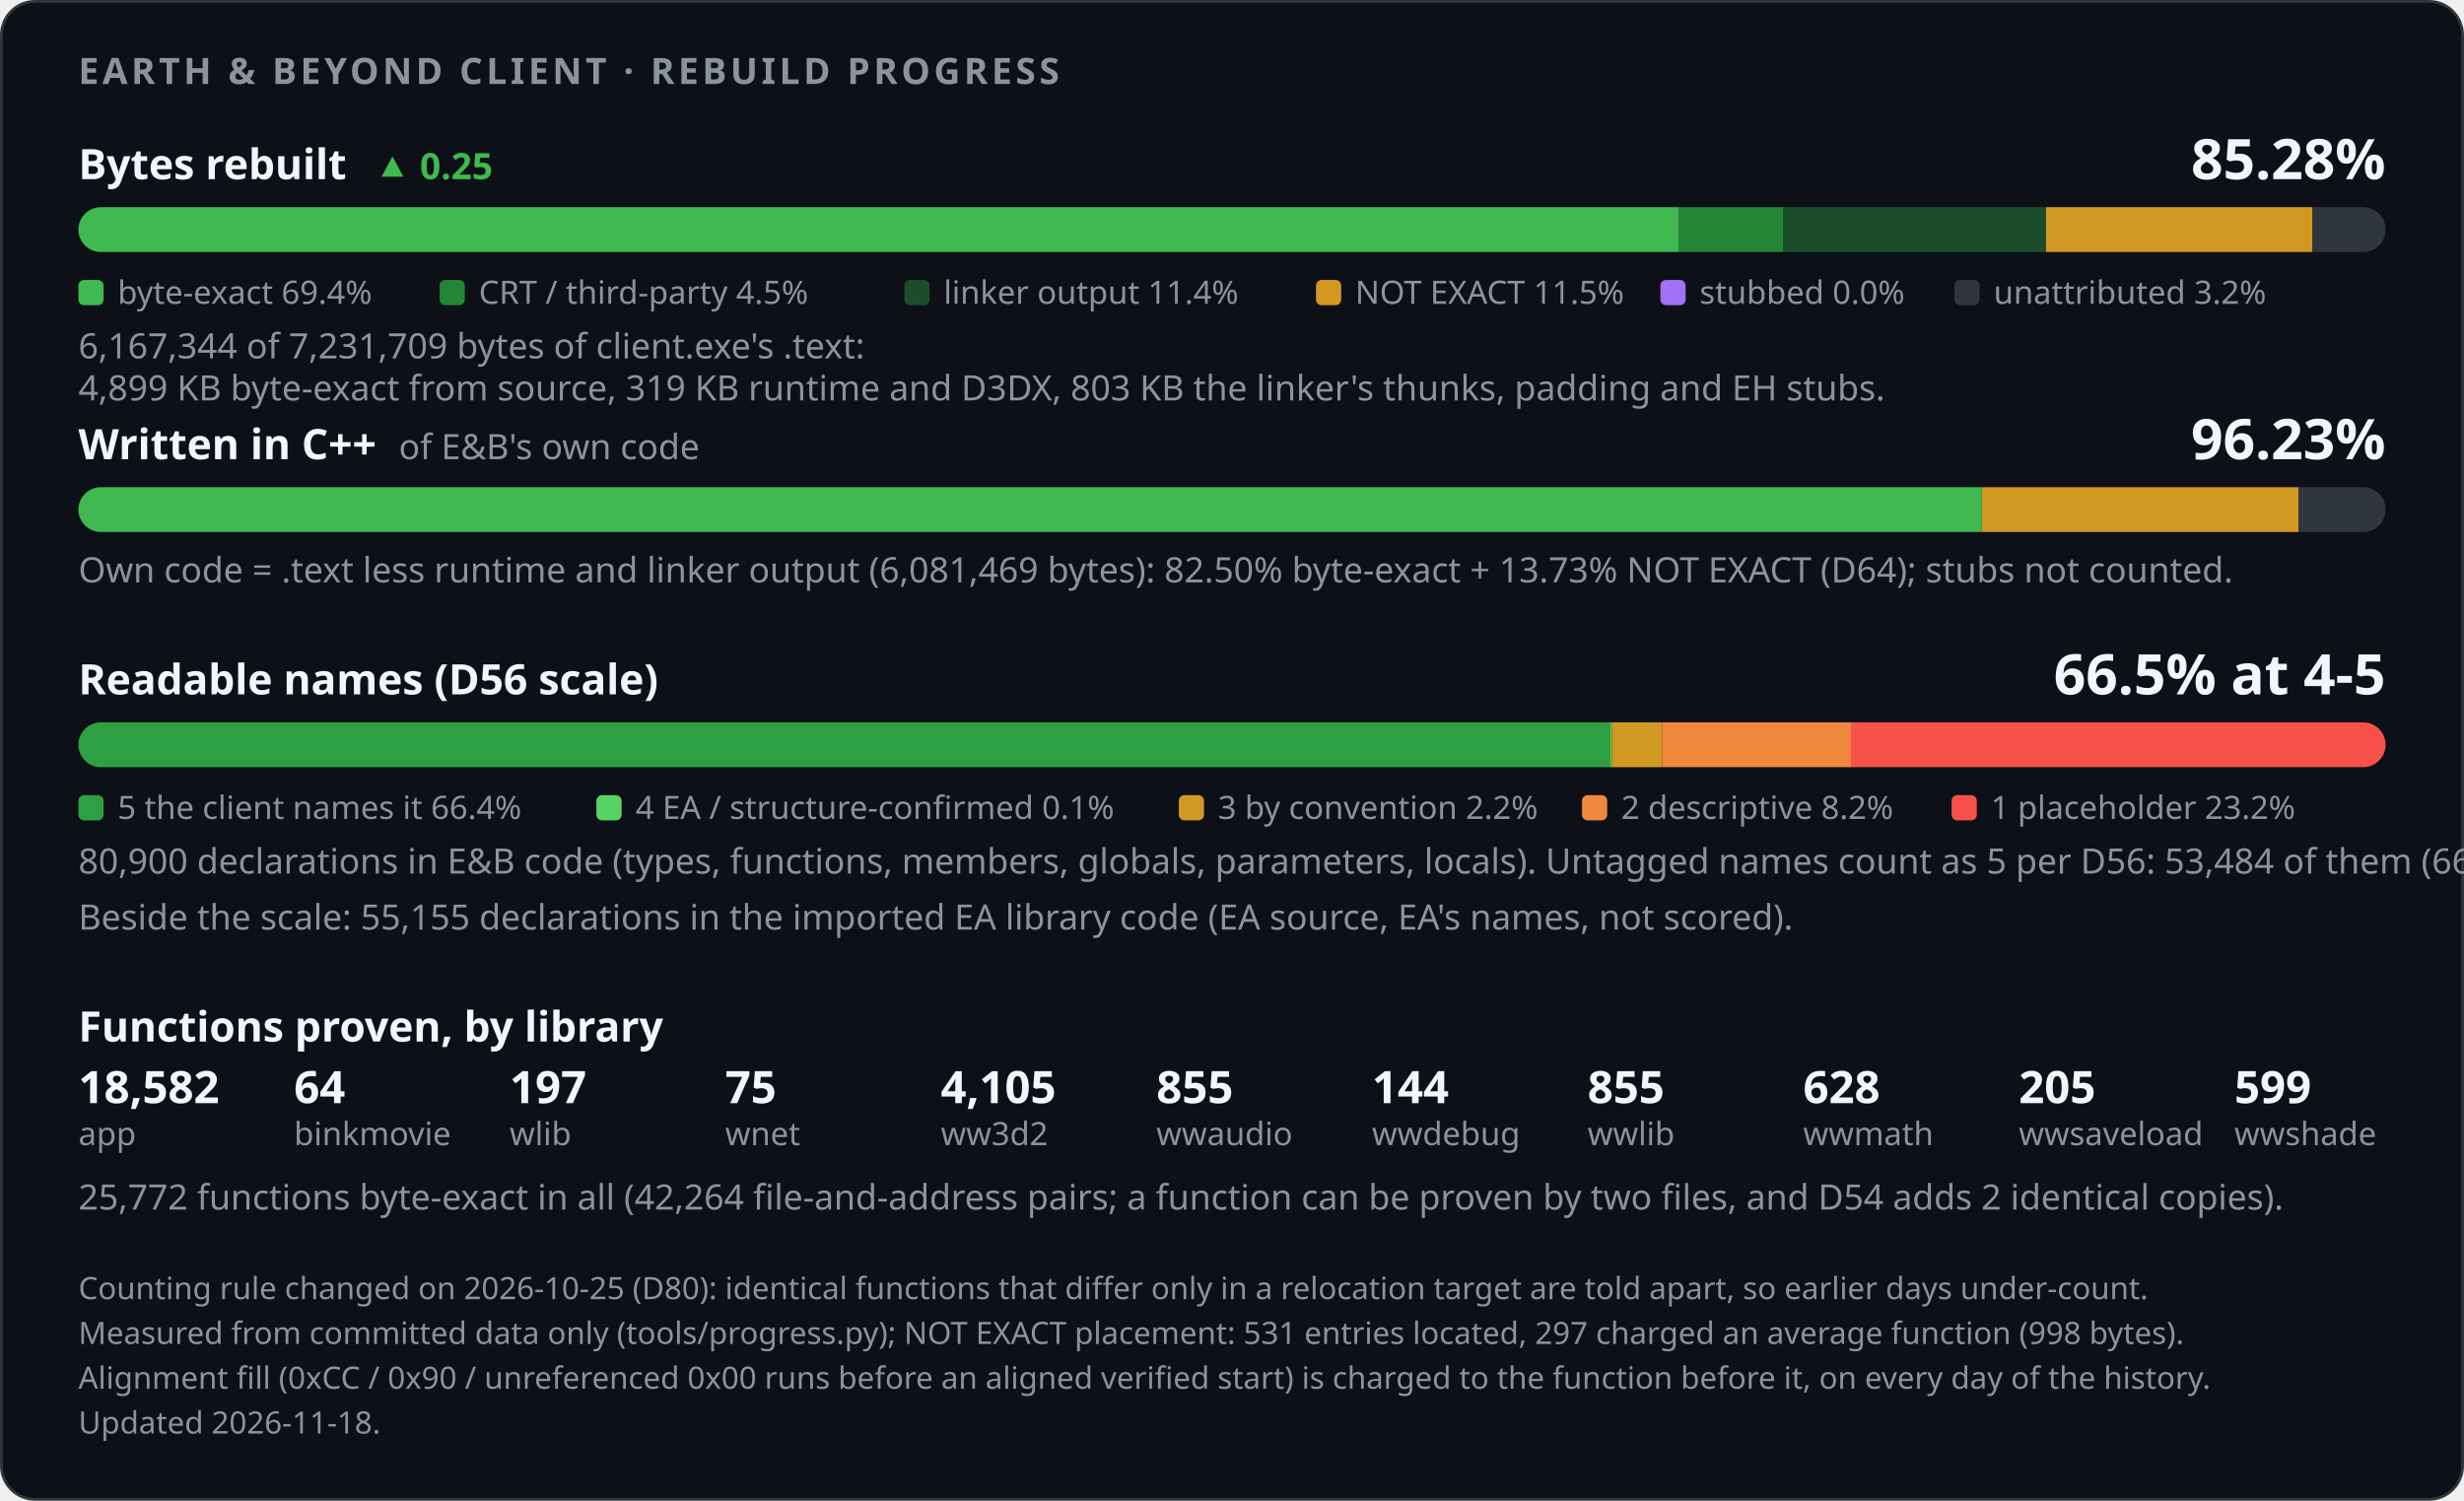
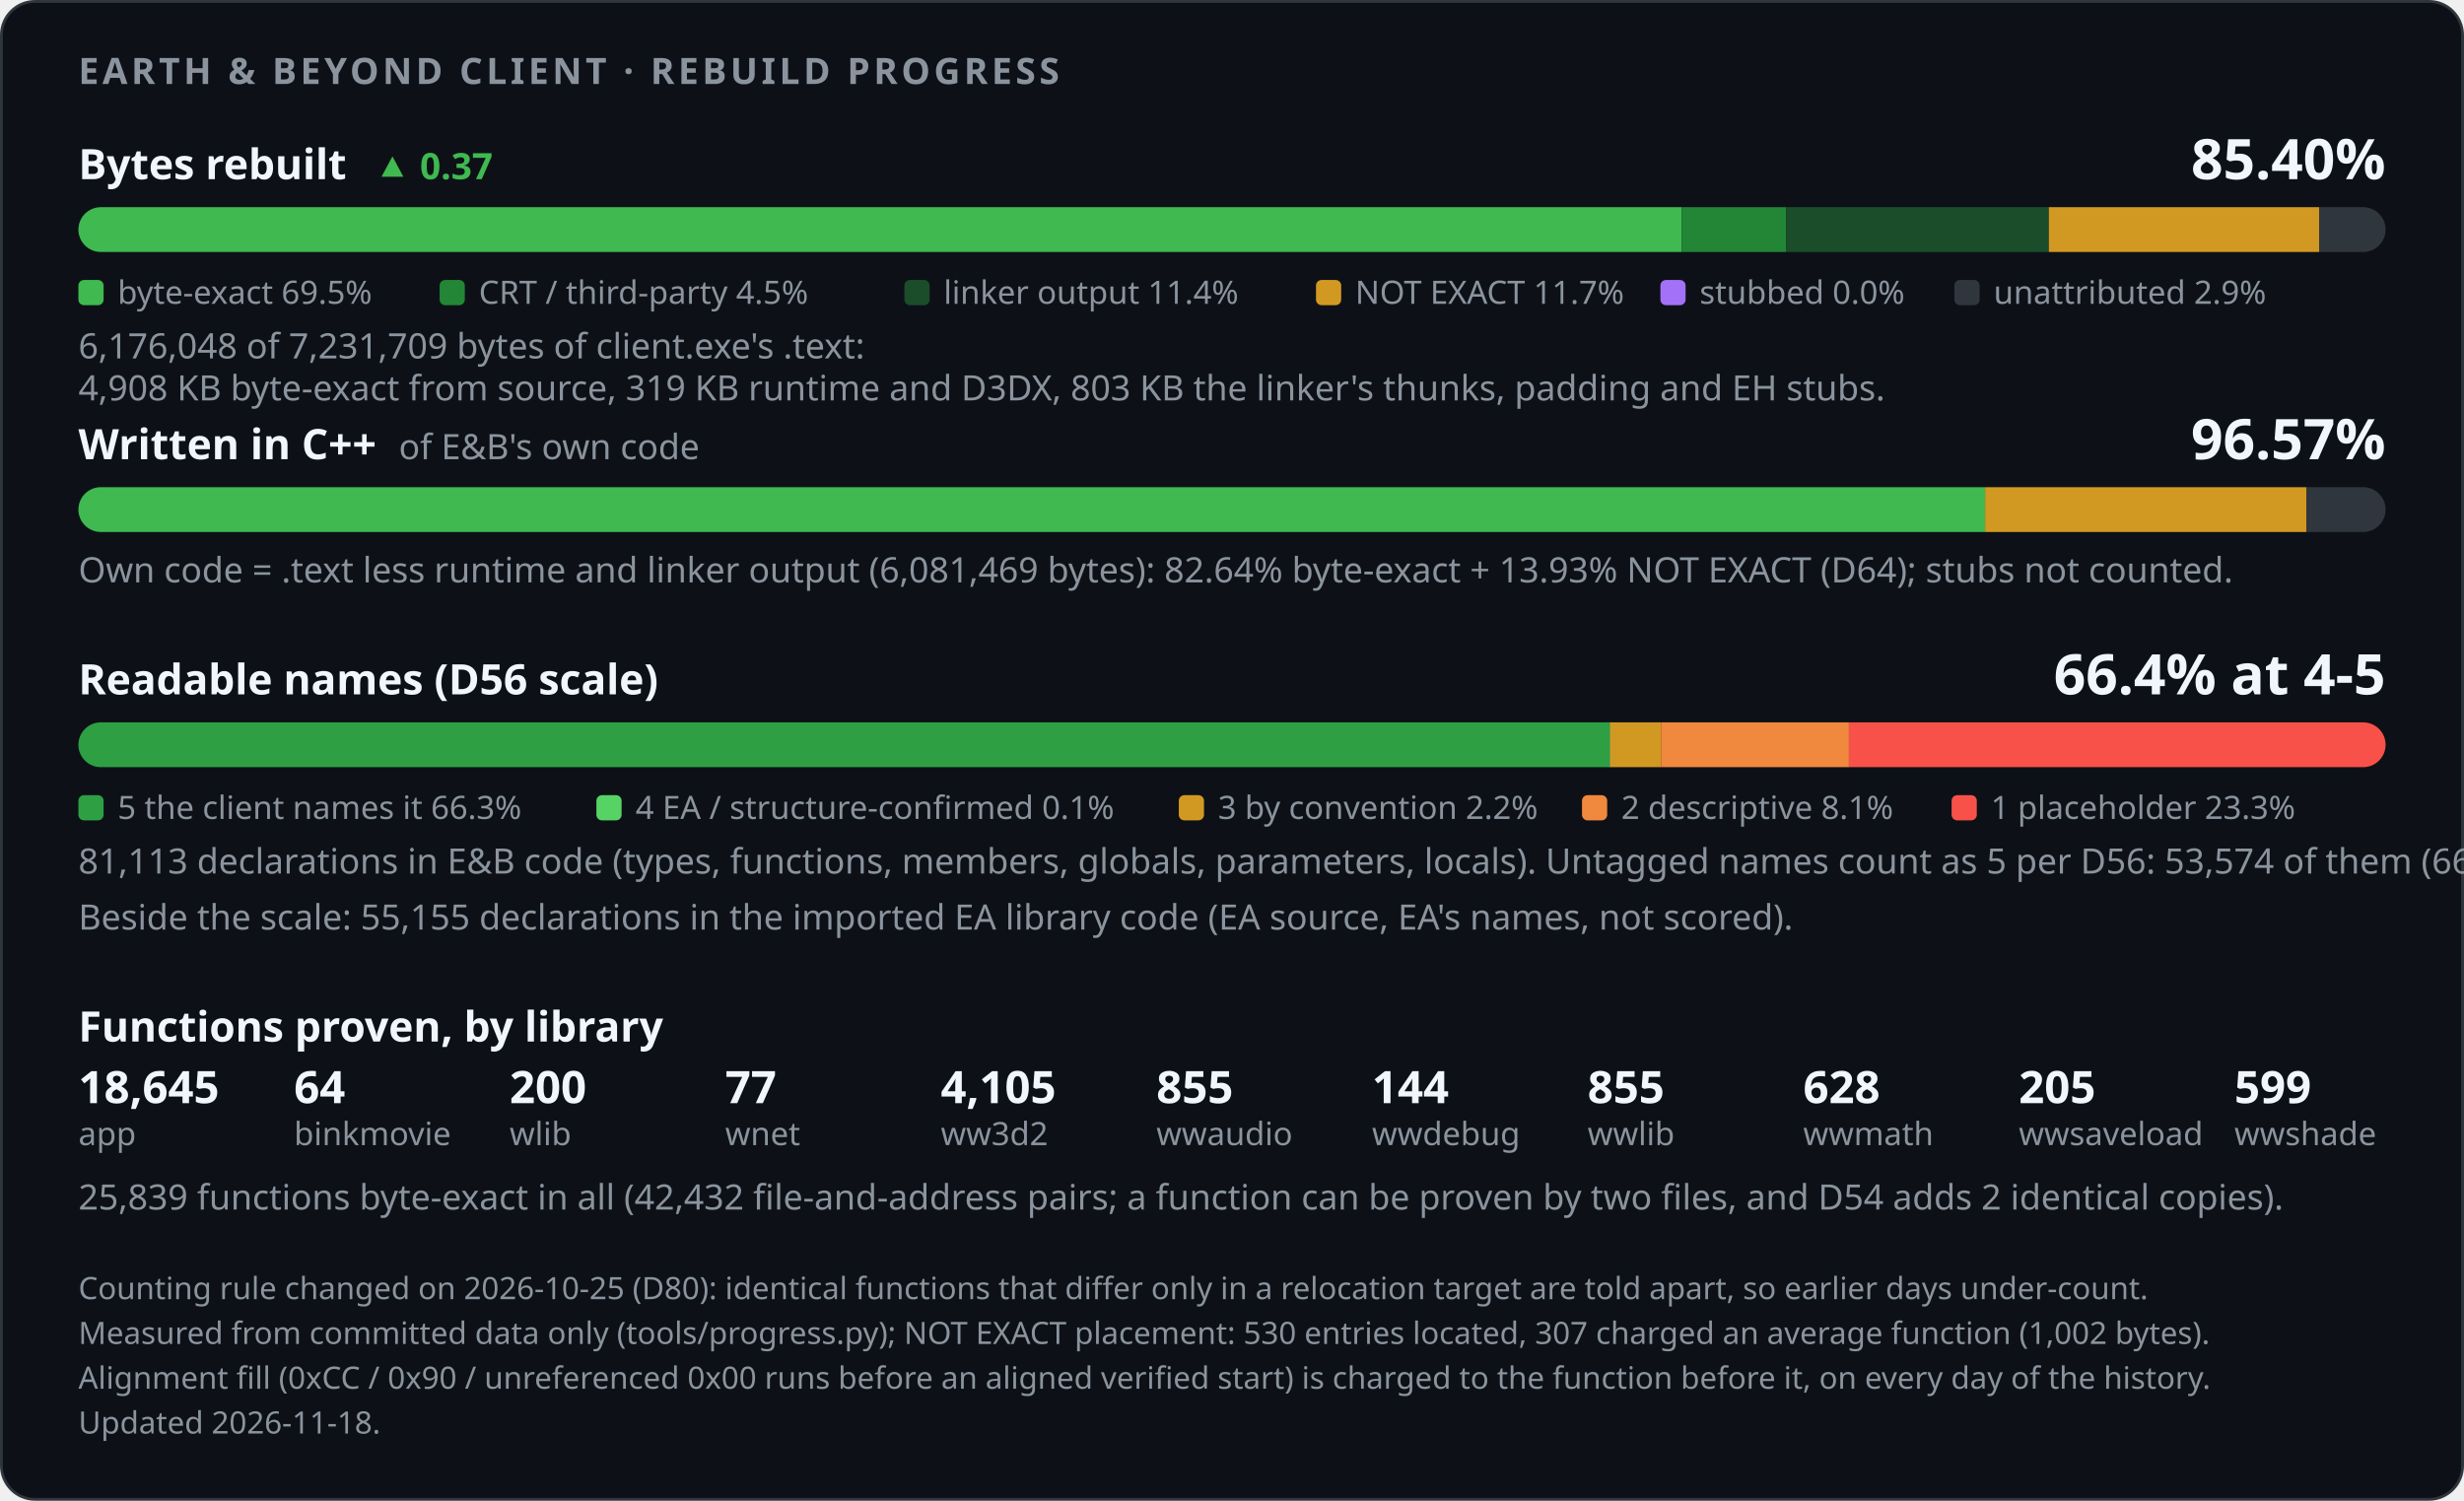
<svg xmlns="http://www.w3.org/2000/svg" width="880" height="536" viewBox="0 0 880 536" role="img" aria-labelledby="title desc">
  <style>
    .card { fill: #0d1117; stroke: #30363d; } .strong { fill: #f0f6fc; } .muted { fill: #8b949e; }
    .grid { stroke: #30363d; } .up { fill: #3fb950; } .down { fill: #f85149; }
    .s-exact { fill: #3fb950; } .s-notexact { fill: #d29922; } .s-stub { fill: #a371f7; }
    .s-third { fill: #238636; } .s-linker { fill: #1b4d2b; } .s-unattr { fill: #30363d; }
    .l-exact { stroke: #3fb950; } .l-written { stroke: #58a6ff; }
    @media (prefers-color-scheme: light) {
      .card { fill: #ffffff; stroke: #d0d7de; } .strong { fill: #1f2328; } .muted { fill: #59636e; }
      .grid { stroke: #d0d7de; } .up { fill: #1a7f37; } .down { fill: #cf222e; }
      .s-exact { fill: #1a7f37; } .s-third { fill: #4ac26b; } .s-linker { fill: #aceebb; } .s-unattr { fill: #d0d7de; }
      .l-exact { stroke: #1a7f37; } .l-written { stroke: #0969da; }
    }
  </style>
  <rect class="card" x="0.5" y="0.5" width="879" height="535" rx="12" />
  <g font-family="-apple-system,BlinkMacSystemFont,'Segoe UI','Noto Sans',Helvetica,Arial,sans-serif">
    <text x="28" y="30" class="muted" font-size="13" font-weight="600" letter-spacing="1.3">EARTH &amp; BEYOND CLIENT · REBUILD PROGRESS</text>
-     <text x="28" y="64" class="strong" font-size="15" font-weight="600">Bytes rebuilt<tspan class="up" dx="10" font-size="13" font-weight="600">▲ 0.25</tspan>
+     <text x="28" y="64" class="strong" font-size="15" font-weight="600">Bytes rebuilt<tspan class="up" dx="10" font-size="13" font-weight="600">▲ 0.37</tspan>
    </text>
-     <text x="852" y="64" class="strong" font-size="20" font-weight="700" text-anchor="end">85.28%</text>
+     <text x="852" y="64" class="strong" font-size="20" font-weight="700" text-anchor="end">85.40%</text>
    <clipPath id="clip74">
      <rect x="28" y="74" width="824" height="16" rx="8.0" />
    </clipPath>
    <g clip-path="url(#clip74)">
-       <rect x="28.00" y="74" width="571.66" height="16" class="s-exact" />
-       <rect x="599.66" y="74" width="37.32" height="16" class="s-third" />
-       <rect x="636.98" y="74" width="93.74" height="16" class="s-linker" />
-       <rect x="730.72" y="74" width="95.17" height="16" class="s-notexact" />
-       <rect x="825.89" y="74" width="26.11" height="16" class="s-unattr" />
+       <rect x="28.00" y="74" width="572.65" height="16" class="s-exact" />
+       <rect x="600.65" y="74" width="37.32" height="16" class="s-third" />
+       <rect x="637.97" y="74" width="93.74" height="16" class="s-linker" />
+       <rect x="731.72" y="74" width="96.55" height="16" class="s-notexact" />
+       <rect x="828.27" y="74" width="23.73" height="16" class="s-unattr" />
    </g>
    <rect x="28" y="100" width="9" height="9" rx="2" class="s-exact" />
-     <text x="42" y="108.5" class="muted" font-size="11.5">byte-exact 69.4%</text>
+     <text x="42" y="108.5" class="muted" font-size="11.5">byte-exact 69.5%</text>
    <rect x="157" y="100" width="9" height="9" rx="2" class="s-third" />
    <text x="171" y="108.5" class="muted" font-size="11.5">CRT / third-party 4.5%</text>
    <rect x="323" y="100" width="9" height="9" rx="2" class="s-linker" />
    <text x="337" y="108.5" class="muted" font-size="11.5">linker output 11.4%</text>
    <rect x="470" y="100" width="9" height="9" rx="2" class="s-notexact" />
-     <text x="484" y="108.5" class="muted" font-size="11.5">NOT EXACT 11.5%</text>
+     <text x="484" y="108.5" class="muted" font-size="11.5">NOT EXACT 11.7%</text>
    <rect x="593" y="100" width="9" height="9" rx="2" class="s-stub" />
    <text x="607" y="108.5" class="muted" font-size="11.5">stubbed 0.0%</text>
    <rect x="698" y="100" width="9" height="9" rx="2" class="s-unattr" />
-     <text x="712" y="108.5" class="muted" font-size="11.5">unattributed 3.2%</text>
-     <text x="28" y="128" class="muted" font-size="12.5">6,167,344 of 7,231,709 bytes of client.exe's .text:</text>
-     <text x="28" y="143" class="muted" font-size="12.5">4,899 KB byte-exact from source, 319 KB runtime and D3DX, 803 KB the linker's thunks, padding and EH stubs.</text>
+     <text x="712" y="108.5" class="muted" font-size="11.5">unattributed 2.9%</text>
+     <text x="28" y="128" class="muted" font-size="12.5">6,176,048 of 7,231,709 bytes of client.exe's .text:</text>
+     <text x="28" y="143" class="muted" font-size="12.5">4,908 KB byte-exact from source, 319 KB runtime and D3DX, 803 KB the linker's thunks, padding and EH stubs.</text>
    <text x="28" y="164" class="strong" font-size="15" font-weight="600">Written in C++<tspan class="muted" font-size="12.5" font-weight="400" dx="8">of E&amp;B's own code</tspan>
    </text>
-     <text x="852" y="164" class="strong" font-size="20" font-weight="700" text-anchor="end">96.23%</text>
+     <text x="852" y="164" class="strong" font-size="20" font-weight="700" text-anchor="end">96.57%</text>
    <clipPath id="clip174">
      <rect x="28" y="174" width="824" height="16" rx="8.0" />
    </clipPath>
    <g clip-path="url(#clip174)">
-       <rect x="28.00" y="174" width="679.79" height="16" class="s-exact" />
-       <rect x="707.79" y="174" width="113.17" height="16" class="s-notexact" />
-       <rect x="820.95" y="174" width="31.05" height="16" class="s-unattr" />
+       <rect x="28.00" y="174" width="680.96" height="16" class="s-exact" />
+       <rect x="708.96" y="174" width="114.81" height="16" class="s-notexact" />
+       <rect x="823.78" y="174" width="28.22" height="16" class="s-unattr" />
    </g>
-     <text x="28" y="208" class="muted" font-size="12.5">Own code = .text less runtime and linker output (6,081,469 bytes): 82.50% byte-exact + 13.73% NOT EXACT (D64); stubs not counted.</text>
+     <text x="28" y="208" class="muted" font-size="12.5">Own code = .text less runtime and linker output (6,081,469 bytes): 82.64% byte-exact + 13.93% NOT EXACT (D64); stubs not counted.</text>
    <text x="28" y="248" class="strong" font-size="15" font-weight="600">Readable names (D56 scale)</text>
-     <text x="852" y="248" class="strong" font-size="20" font-weight="700" text-anchor="end">66.5% at 4-5</text>
+     <text x="852" y="248" class="strong" font-size="20" font-weight="700" text-anchor="end">66.4% at 4-5</text>
    <clipPath id="clip258">
      <rect x="28" y="258" width="824" height="16" rx="8.0" />
    </clipPath>
    <g clip-path="url(#clip258)">
-       <rect x="28.00" y="258" width="547.17" height="16" fill="#2ea043" />
-       <rect x="575.17" y="258" width="0.44" height="16" fill="#56d364" />
-       <rect x="575.61" y="258" width="18.11" height="16" fill="#d29922" />
-       <rect x="593.72" y="258" width="67.33" height="16" fill="#f0883e" />
-       <rect x="661.04" y="258" width="190.96" height="16" fill="#f85149" />
+       <rect x="28.00" y="258" width="546.65" height="16" fill="#2ea043" />
+       <rect x="574.65" y="258" width="0.44" height="16" fill="#56d364" />
+       <rect x="575.08" y="258" width="18.10" height="16" fill="#d29922" />
+       <rect x="593.19" y="258" width="67.14" height="16" fill="#f0883e" />
+       <rect x="660.33" y="258" width="191.67" height="16" fill="#f85149" />
    </g>
    <rect x="28" y="284" width="9" height="9" rx="2" fill="#2ea043" />
-     <text x="42" y="292.5" class="muted" font-size="11.5">5 the client names it 66.4%</text>
+     <text x="42" y="292.5" class="muted" font-size="11.5">5 the client names it 66.3%</text>
    <rect x="213" y="284" width="9" height="9" rx="2" fill="#56d364" />
    <text x="227" y="292.5" class="muted" font-size="11.5">4 EA / structure-confirmed 0.1%</text>
    <rect x="421" y="284" width="9" height="9" rx="2" fill="#d29922" />
    <text x="435" y="292.5" class="muted" font-size="11.5">3 by convention 2.2%</text>
    <rect x="565" y="284" width="9" height="9" rx="2" fill="#f0883e" />
-     <text x="579" y="292.5" class="muted" font-size="11.5">2 descriptive 8.2%</text>
+     <text x="579" y="292.5" class="muted" font-size="11.5">2 descriptive 8.1%</text>
    <rect x="697" y="284" width="9" height="9" rx="2" fill="#f85149" />
-     <text x="711" y="292.5" class="muted" font-size="11.5">1 placeholder 23.2%</text>
-     <text x="28" y="312" class="muted" font-size="12.5">80,900 declarations in E&amp;B code (types, functions, members, globals, parameters, locals). Untagged names count as 5 per D56: 53,484 of them (66.1%).</text>
+     <text x="711" y="292.5" class="muted" font-size="11.5">1 placeholder 23.3%</text>
+     <text x="28" y="312" class="muted" font-size="12.5">81,113 declarations in E&amp;B code (types, functions, members, globals, parameters, locals). Untagged names count as 5 per D56: 53,574 of them (66.0%).</text>
    <text x="28" y="332" class="muted" font-size="12.5">Beside the scale: 55,155 declarations in the imported EA library code (EA source, EA's names, not scored).</text>
    <text x="28" y="372" class="strong" font-size="15" font-weight="600">Functions proven, by library</text>
-     <text x="28" y="394" class="strong" font-size="16" font-weight="700">18,582</text>
+     <text x="28" y="394" class="strong" font-size="16" font-weight="700">18,645</text>
    <text x="28" y="409" class="muted" font-size="11.5">app</text>
    <text x="105" y="394" class="strong" font-size="16" font-weight="700">64</text>
    <text x="105" y="409" class="muted" font-size="11.5">binkmovie</text>
-     <text x="182" y="394" class="strong" font-size="16" font-weight="700">197</text>
+     <text x="182" y="394" class="strong" font-size="16" font-weight="700">200</text>
    <text x="182" y="409" class="muted" font-size="11.5">wlib</text>
-     <text x="259" y="394" class="strong" font-size="16" font-weight="700">75</text>
+     <text x="259" y="394" class="strong" font-size="16" font-weight="700">77</text>
    <text x="259" y="409" class="muted" font-size="11.5">wnet</text>
    <text x="336" y="394" class="strong" font-size="16" font-weight="700">4,105</text>
    <text x="336" y="409" class="muted" font-size="11.5">ww3d2</text>
    <text x="413" y="394" class="strong" font-size="16" font-weight="700">855</text>
    <text x="413" y="409" class="muted" font-size="11.5">wwaudio</text>
    <text x="490" y="394" class="strong" font-size="16" font-weight="700">144</text>
    <text x="490" y="409" class="muted" font-size="11.5">wwdebug</text>
    <text x="567" y="394" class="strong" font-size="16" font-weight="700">855</text>
    <text x="567" y="409" class="muted" font-size="11.5">wwlib</text>
    <text x="644" y="394" class="strong" font-size="16" font-weight="700">628</text>
    <text x="644" y="409" class="muted" font-size="11.5">wwmath</text>
    <text x="721" y="394" class="strong" font-size="16" font-weight="700">205</text>
    <text x="721" y="409" class="muted" font-size="11.5">wwsaveload</text>
    <text x="798" y="394" class="strong" font-size="16" font-weight="700">599</text>
    <text x="798" y="409" class="muted" font-size="11.5">wwshade</text>
-     <text x="28" y="432" class="muted" font-size="12.5">25,772 functions byte-exact in all (42,264 file-and-address pairs; a function can be proven by two files, and D54 adds 2 identical copies).</text>
+     <text x="28" y="432" class="muted" font-size="12.5">25,839 functions byte-exact in all (42,432 file-and-address pairs; a function can be proven by two files, and D54 adds 2 identical copies).</text>
    <text x="28" y="464" class="muted" font-size="11">Counting rule changed on 2026-10-25 (D80): identical functions that differ only in a relocation target are told apart, so earlier days under-count.</text>
-     <text x="28" y="480" class="muted" font-size="11">Measured from committed data only (tools/progress.py); NOT EXACT placement: 531 entries located, 297 charged an average function (998 bytes).</text>
+     <text x="28" y="480" class="muted" font-size="11">Measured from committed data only (tools/progress.py); NOT EXACT placement: 530 entries located, 307 charged an average function (1,002 bytes).</text>
    <text x="28" y="496" class="muted" font-size="11">Alignment fill (0xCC / 0x90 / unreferenced 0x00 runs before an aligned verified start) is charged to the function before it, on every day of the history.</text>
    <text x="28" y="512" class="muted" font-size="11">Updated 2026-11-18.</text>
  </g>
</svg>
